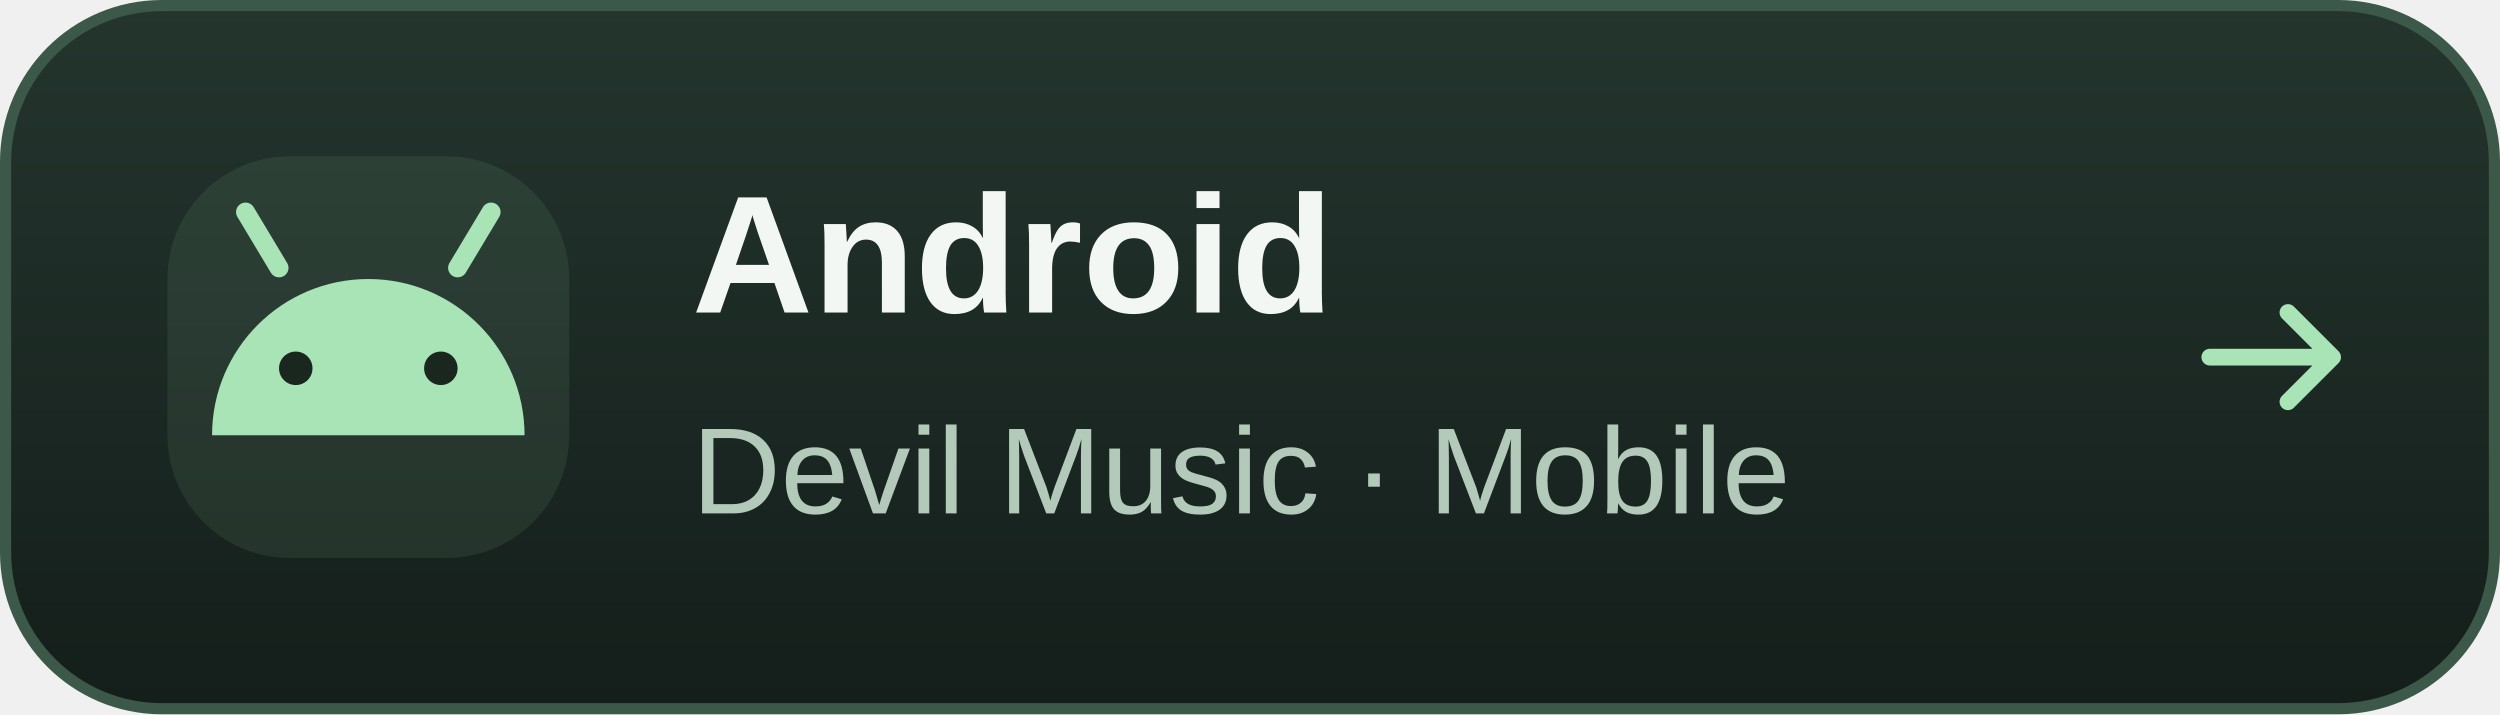
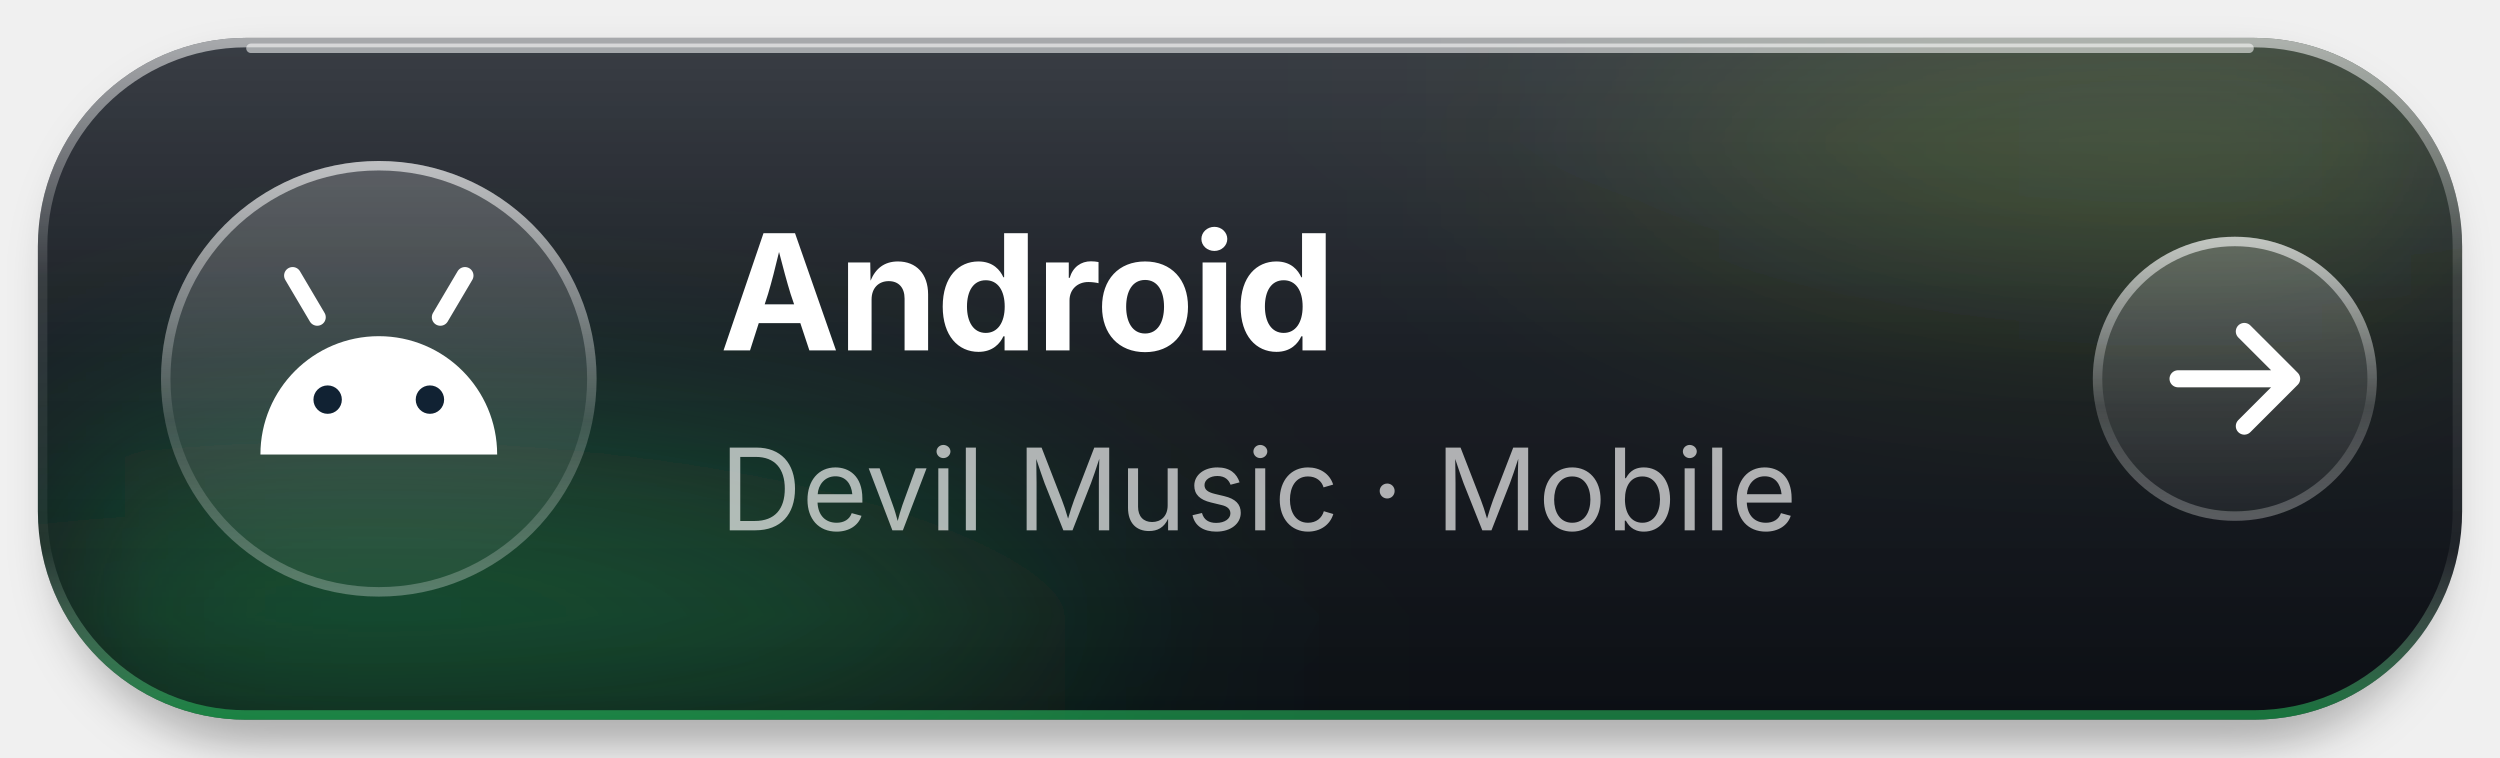
- <svg xmlns="http://www.w3.org/2000/svg" width="224" height="64" viewBox="0 0 224 64" role="img" aria-label="Devil Music for Android">
+ <svg xmlns="http://www.w3.org/2000/svg" width="264" height="80" viewBox="0 0 264 80" role="img" aria-label="Devil Music for Android">
  <defs>
-     <linearGradient id="surface" x2="0" y2="1">
-       <stop stop-color="#24352e" />
-       <stop offset="1" stop-color="#141e1a" />
+     <clipPath id="ac">
+       <rect x="4" y="4" width="256" height="72" rx="22" />
+     </clipPath>
+     <linearGradient id="abase" x1="0" y1="0" x2="0" y2="1">
+       <stop stop-color="#1c2129" />
+       <stop offset="1" stop-color="#0c0f14" />
    </linearGradient>
+     <linearGradient id="afrost" x1="0" y1="0" x2="0" y2="1">
+       <stop stop-color="#fff" stop-opacity=".13" />
+       <stop offset=".45" stop-color="#fff" stop-opacity=".03" />
+       <stop offset="1" stop-color="#fff" stop-opacity="0" />
+     </linearGradient>
+     <linearGradient id="aedge" x1="0" y1="0" x2="0" y2="1">
+       <stop stop-color="#fff" stop-opacity=".55" />
+       <stop offset=".35" stop-color="#fff" stop-opacity=".1" />
+       <stop offset=".75" stop-color="#fff" stop-opacity=".05" />
+       <stop offset="1" stop-color="#22c55e" stop-opacity=".55" />
+     </linearGradient>
+     <linearGradient id="alens" x1="0" y1="0" x2="0" y2="1">
+       <stop stop-color="#fff" stop-opacity=".22" />
+       <stop offset="1" stop-color="#fff" stop-opacity=".05" />
+     </linearGradient>
+     <linearGradient id="alensEdge" x1="0" y1="0" x2="0" y2="1">
+       <stop stop-color="#fff" stop-opacity=".6" />
+       <stop offset=".6" stop-color="#fff" stop-opacity=".08" />
+       <stop offset="1" stop-color="#fff" stop-opacity=".25" />
+     </linearGradient>
+     <filter id="aglow" x="-50%" y="-50%" width="200%" height="200%">
+       <feGaussianBlur stdDeviation="16" />
+     </filter>
+     <filter id="ashadow" x="-10%" y="-20%" width="120%" height="160%">
+       <feGaussianBlur stdDeviation="2.4" />
+     </filter>
  </defs>
-   <rect x=".5" y=".5" width="223" height="63" rx="14" fill="url(#surface)" stroke="#3c5849" />
-   <g transform="translate(15 14)">
-     <rect width="36" height="36" rx="11" fill="#a8e4b6" fill-opacity=".09" />
-     <path d="m10 10-3-5m19 5 3-5" stroke="#a8e4b6" stroke-width="1.7" stroke-linecap="round" />
-     <path d="M4 25a14 14 0 0 1 28 0Z" fill="#a8e4b6" />
-     <circle cx="11.5" cy="19" r="1.5" fill="#19271f" />
-     <circle cx="24.5" cy="19" r="1.5" fill="#19271f" />
+   <rect x="6" y="7" width="252" height="72" rx="22" fill="#000" opacity=".28" filter="url(#ashadow)" />
+   <g clip-path="url(#ac)">
+     <rect x="4" y="4" width="256" height="72" fill="url(#abase)" />
+     <g filter="url(#aglow)">
+       <ellipse cx="38" cy="80" rx="81.92" ry="26" fill="#22c55e" opacity=".55" />
+       <ellipse cx="230" cy="-2" rx="66.56" ry="22" fill="#a3e635" opacity=".42" />
+     </g>
+     <rect x="4" y="4" width="256" height="72" fill="url(#afrost)" />
+     <rect x="26" y="4.6" width="212" height="1" rx=".5" fill="#fff" opacity=".55" />
  </g>
-   <text x="62" y="28" font-family="Segoe UI,Arial,sans-serif" font-size="15" font-weight="600" fill="#f2f7f3">Android</text>
-   <text x="62" y="46" font-family="Segoe UI,Arial,sans-serif" font-size="11" fill="#b3c9ba">Devil Music · Mobile</text>
-   <path d="M198 32h11m-4-4 4 4-4 4" stroke="#a8e4b6" fill="none" stroke-width="1.5" stroke-linecap="round" stroke-linejoin="round" />
+   <rect x="4.5" y="4.5" width="255" height="71" rx="21.5" fill="none" stroke="url(#aedge)" />
+   <g transform="translate(16 16)">
+     <circle cx="24" cy="24" r="23" fill="url(#alens)" />
+     <circle cx="24" cy="24" r="22.5" fill="none" stroke="url(#alensEdge)" />
+     <g transform="translate(8 8)" color="#fff">
+       <path d="m9.5 9.5-2.6-4.4m15.6 4.4 2.6-4.4" stroke="currentColor" stroke-width="1.8" stroke-linecap="round" />
+       <path d="M3.5 24a12.5 12.5 0 0 1 25 0Z" fill="currentColor" />
+       <circle cx="10.6" cy="18.2" r="1.5" fill="#123" />
+       <circle cx="21.4" cy="18.2" r="1.5" fill="#123" />
+     </g>
+   </g>
+   <text x="76" y="37" font-family="-apple-system,BlinkMacSystemFont,'Segoe UI Variable Display','Segoe UI',Inter,Helvetica,Arial,sans-serif" font-size="17" font-weight="650" fill="#fff" letter-spacing="-.2">Android</text>
+   <text x="76" y="56" font-family="-apple-system,BlinkMacSystemFont,'Segoe UI Variable Display','Segoe UI',Inter,Helvetica,Arial,sans-serif" font-size="12" fill="#fff" fill-opacity=".66">Devil Music · Mobile</text>
+   <circle cx="236" cy="40" r="15" fill="url(#alens)" />
+   <circle cx="236" cy="40" r="14.5" fill="none" stroke="url(#alensEdge)" />
+   <path d="M230 40h12m-5-5 5 5-5 5" stroke="#fff" fill="none" stroke-width="1.8" stroke-linecap="round" stroke-linejoin="round" />
</svg>
